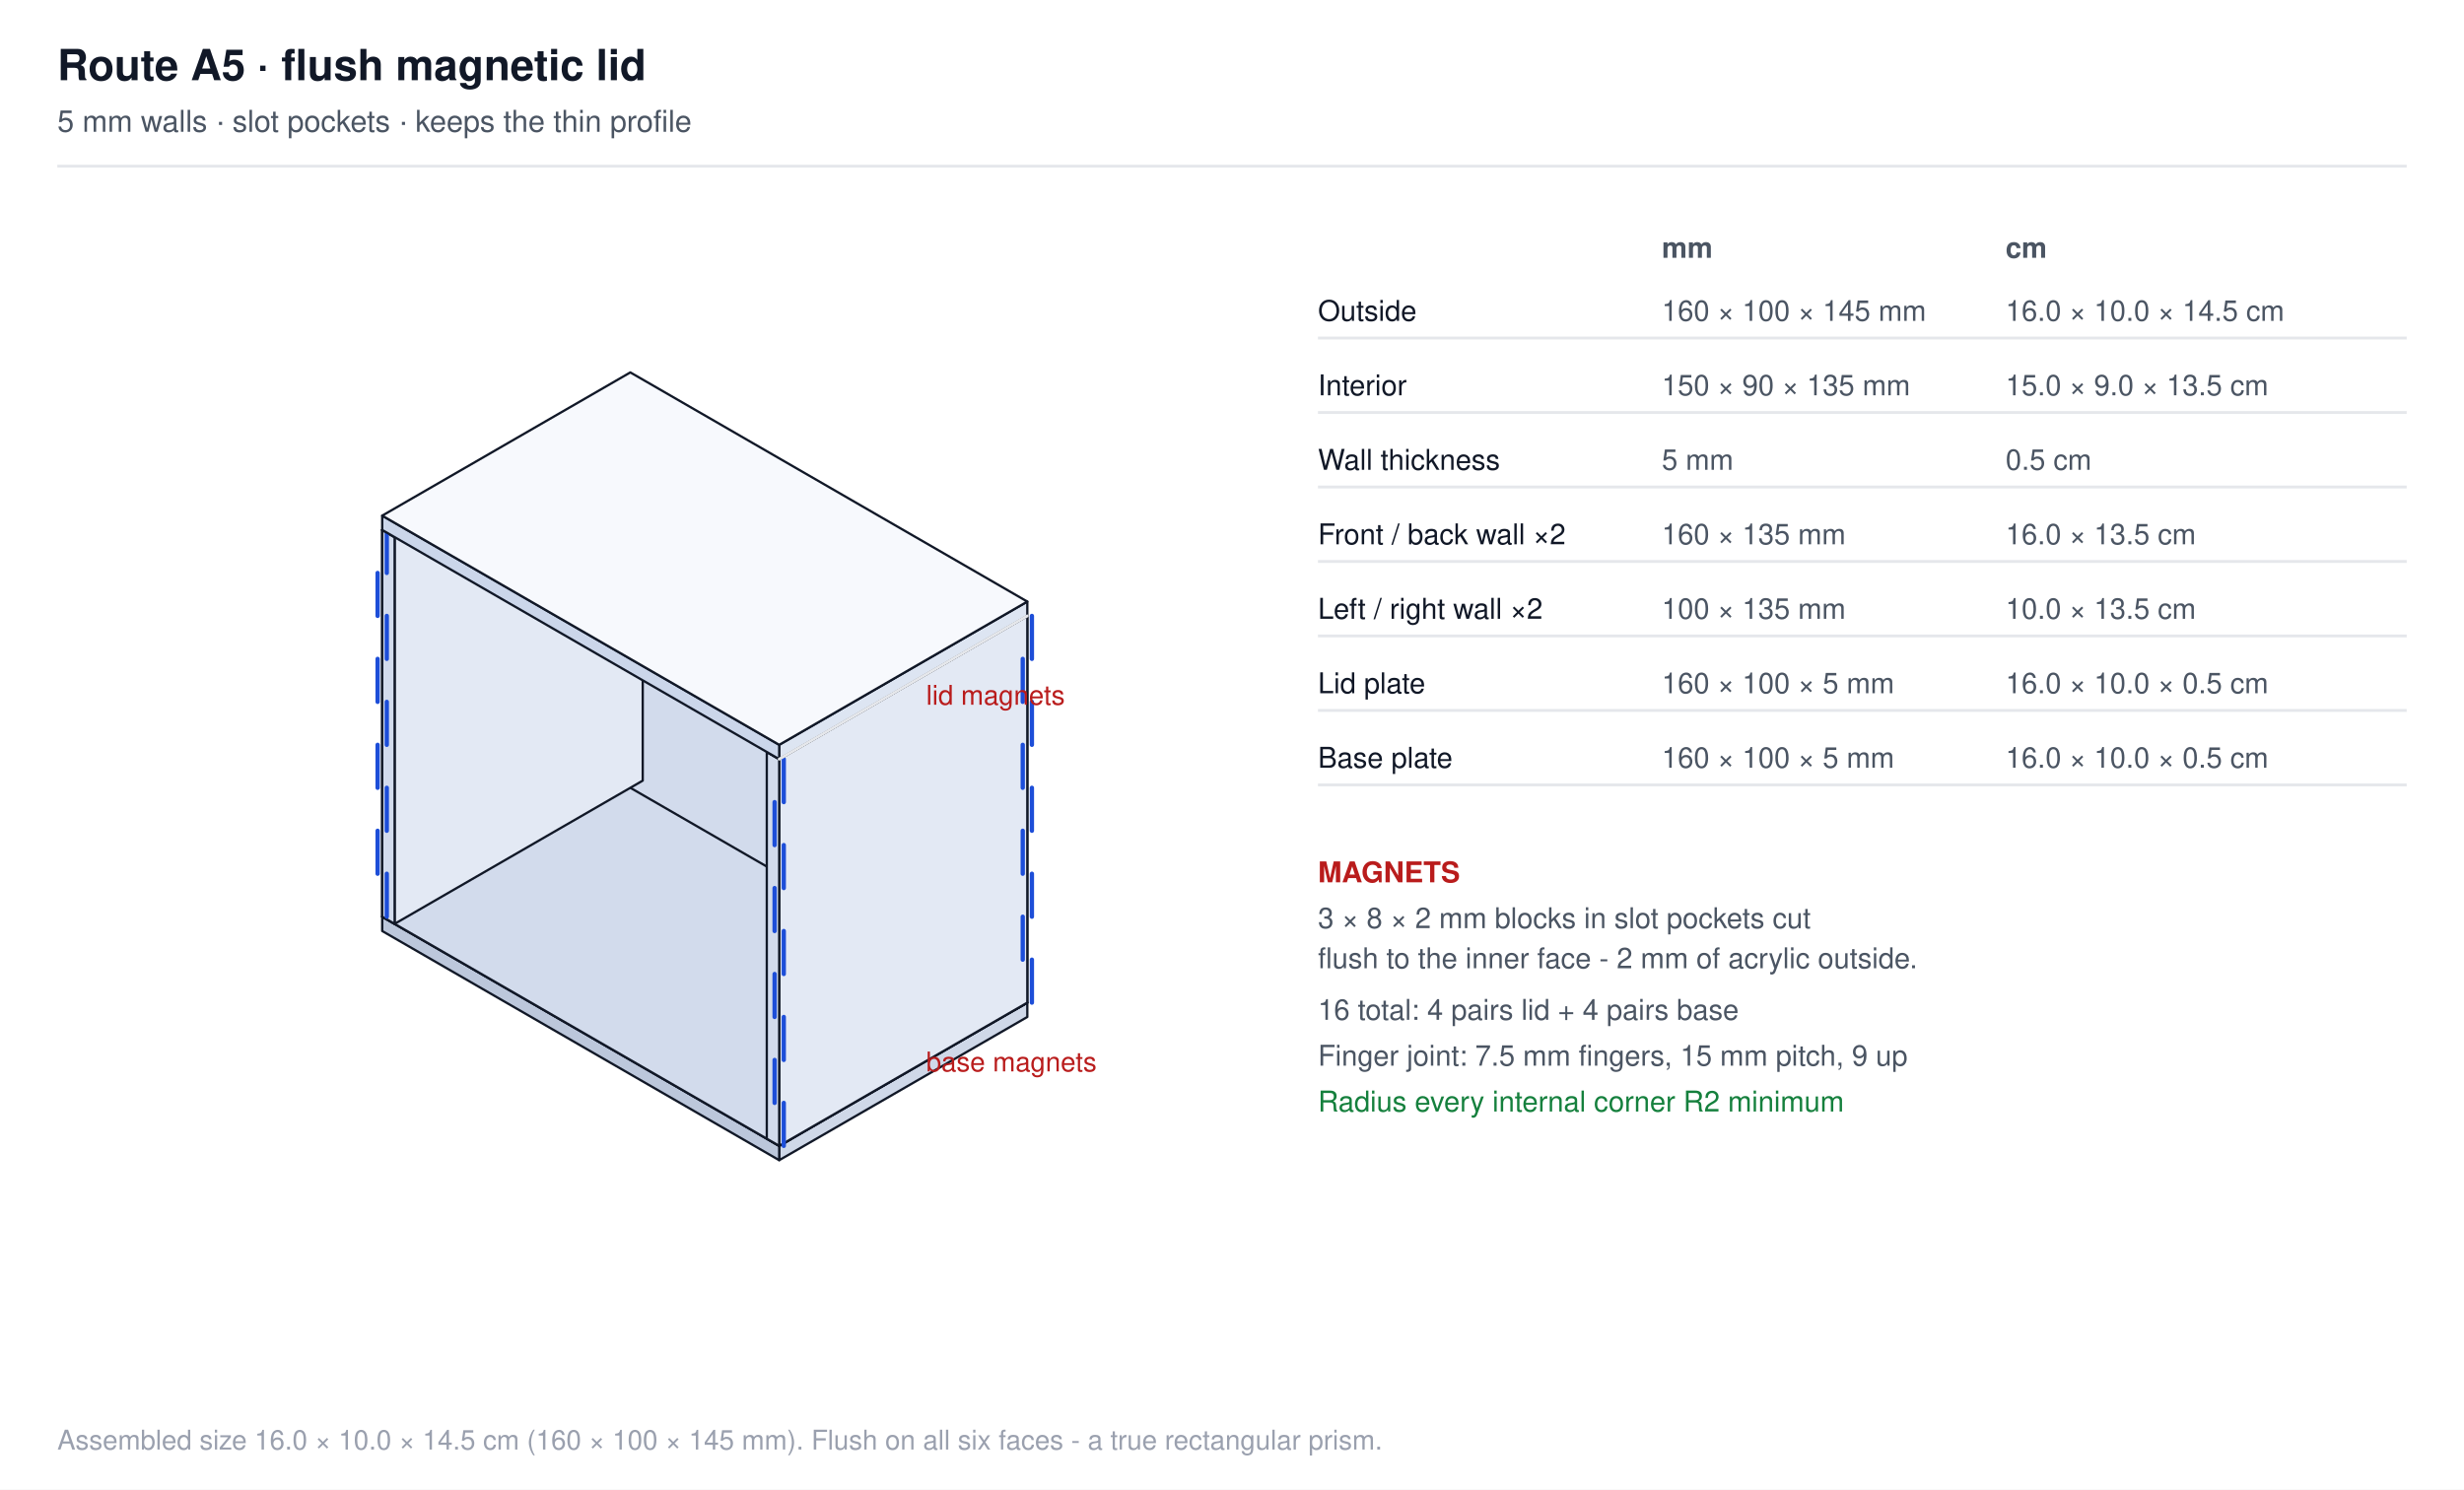
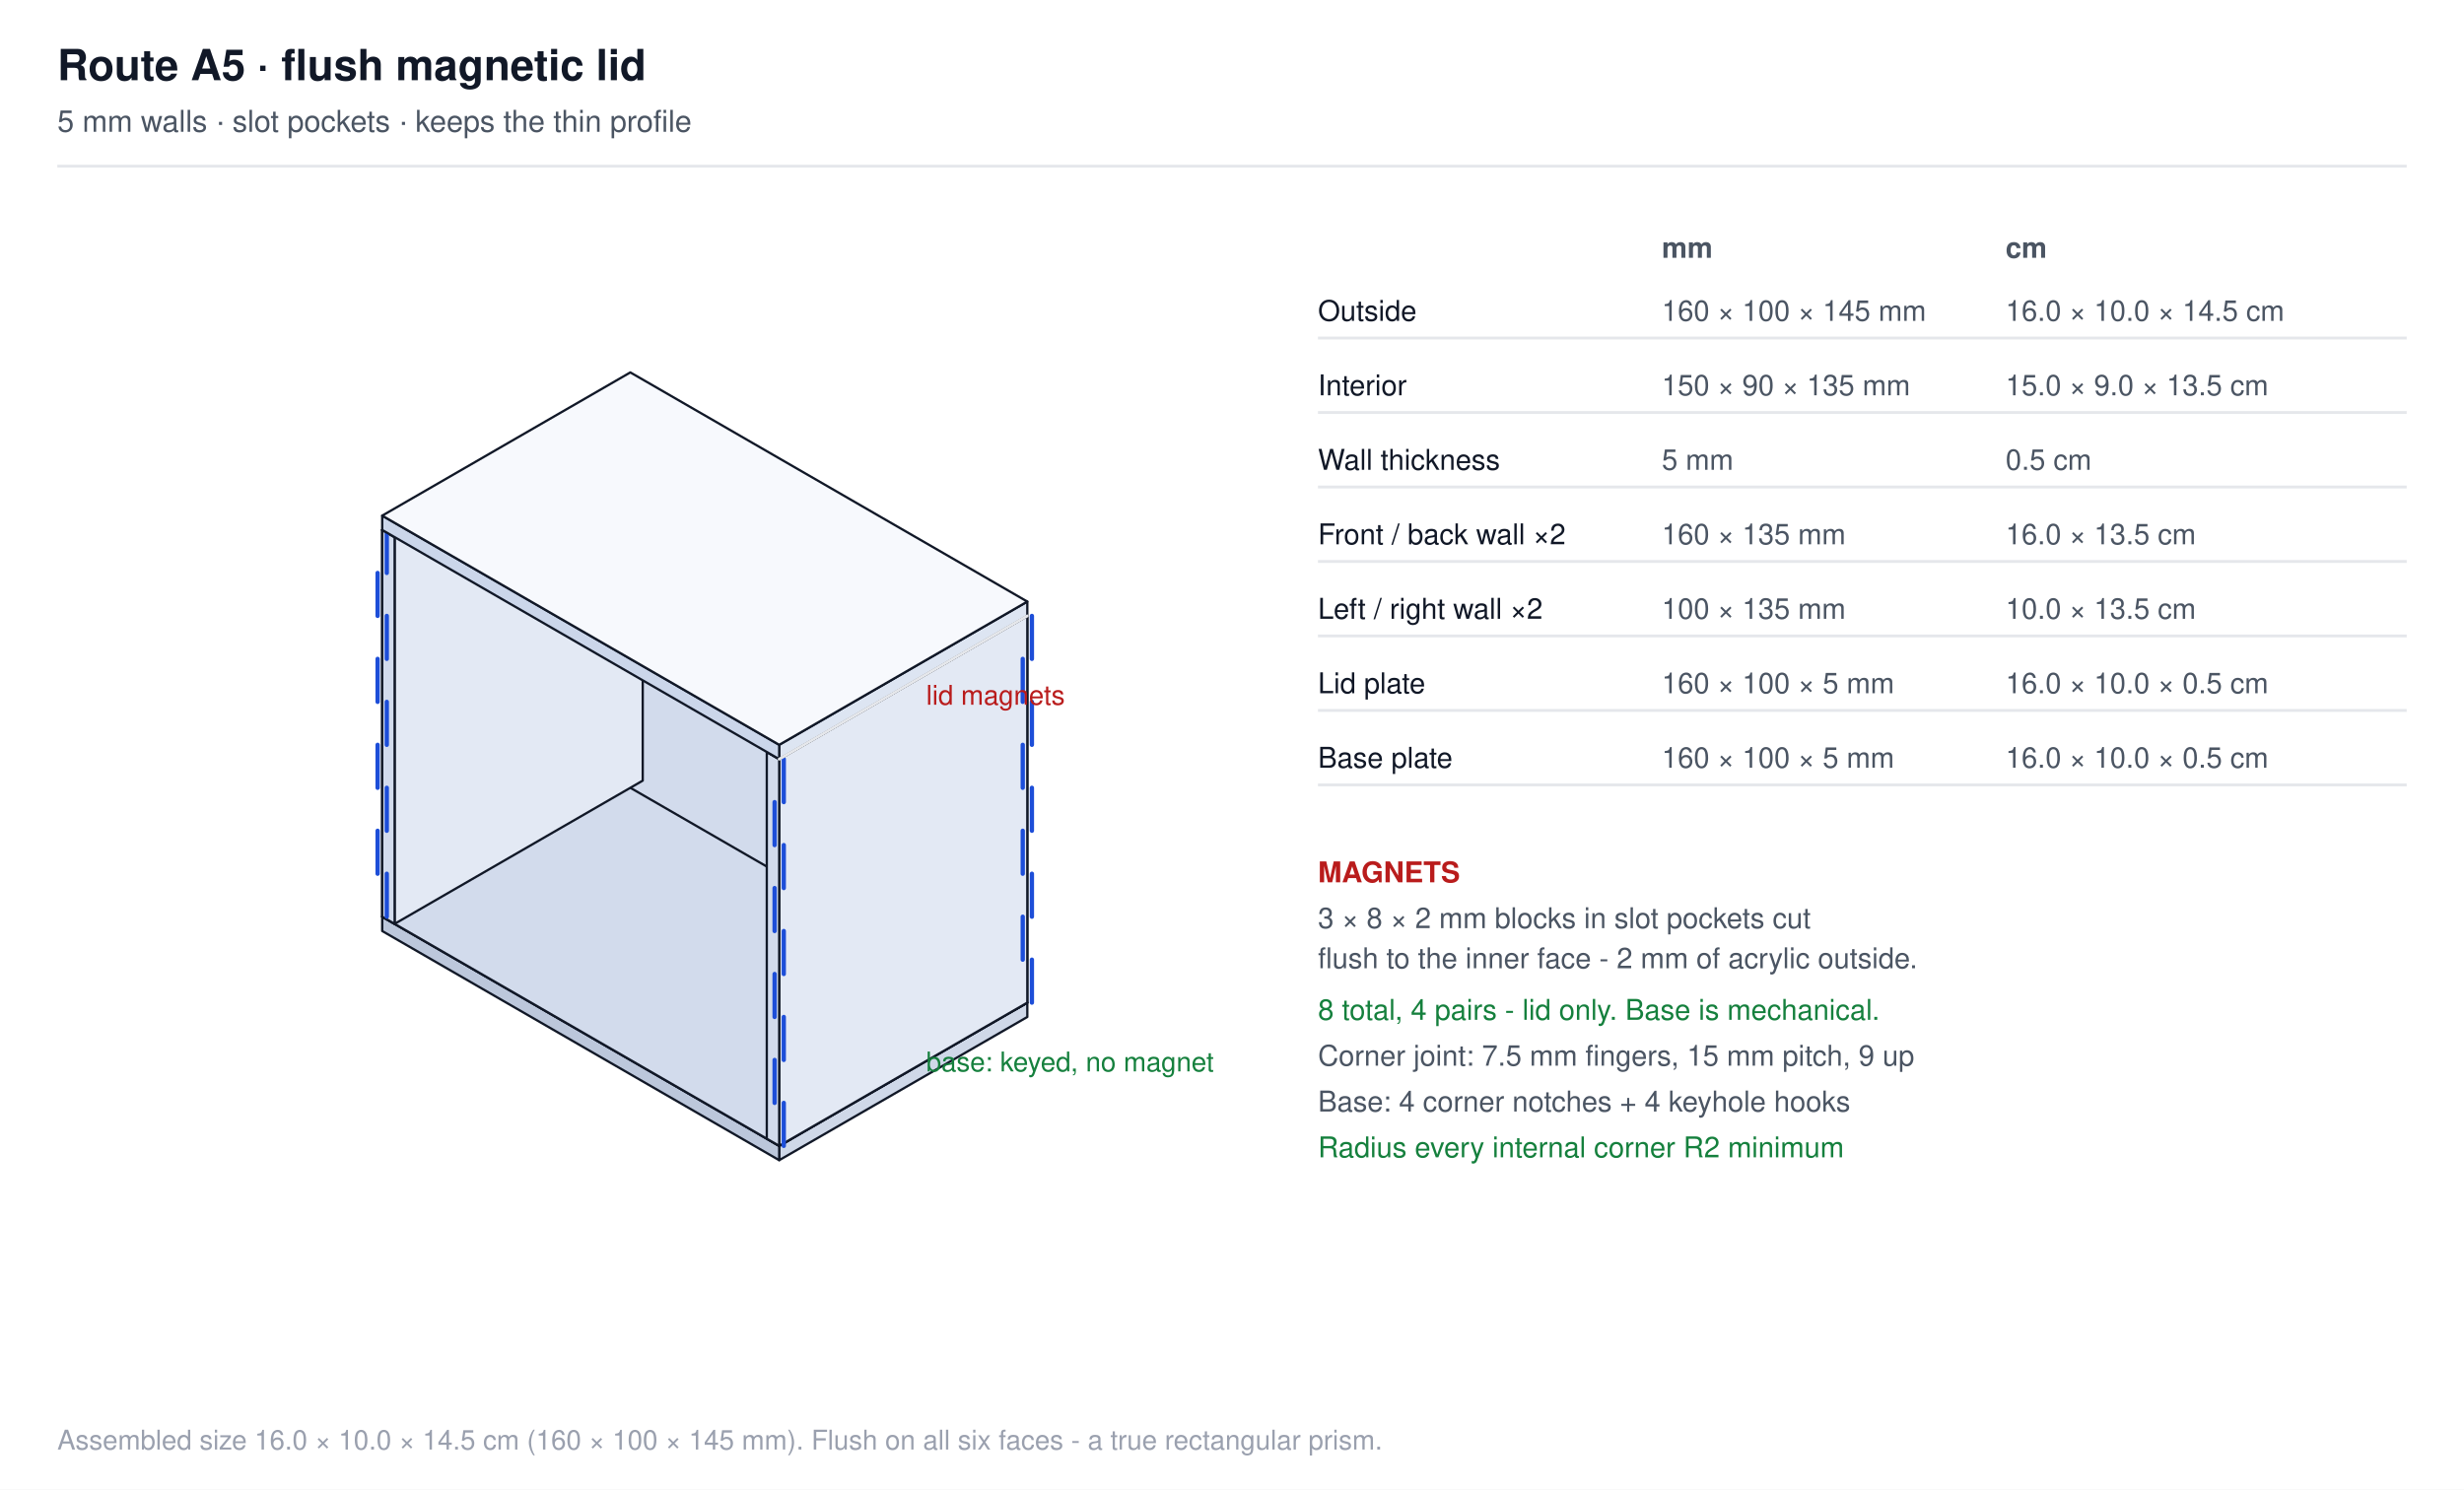
<svg xmlns="http://www.w3.org/2000/svg" width="860" height="520" viewBox="0 0 860 520" font-family="Helvetica, Arial, sans-serif">
  <rect width="860" height="520" fill="#ffffff" />
  <text x="20" y="28" font-size="15" fill="#111827" text-anchor="start" font-weight="bold">Route A5 · flush magnetic lid</text>
  <text x="20" y="46" font-size="10.5" fill="#4b5563" text-anchor="start" font-weight="normal">5 mm walls · slot pockets · keeps the thin profile</text>
  <line x1="20" y1="58" x2="840" y2="58" stroke="#e5e7eb" />
  <polygon points="358.56,355.00 271.96,405.00 271.96,400.00 358.56,350.00" fill="#cfd8e8" stroke="#111827" stroke-width="0.8" stroke-linejoin="round" />
  <polygon points="133.40,325.00 271.96,405.00 271.96,400.00 133.40,320.00" fill="#bcc7db" stroke="#111827" stroke-width="0.8" stroke-linejoin="round" />
  <polygon points="220.00,270.00 358.56,350.00 271.96,400.00 133.40,320.00" fill="#eef2f9" stroke="#111827" stroke-width="0.8" stroke-linejoin="round" />
  <polygon points="276.29,397.50 271.96,400.00 271.96,265.00 276.29,262.50" fill="#e3e9f4" stroke="#111827" stroke-width="0.8" stroke-linejoin="round" />
  <polygon points="133.40,320.00 271.96,400.00 271.96,265.00 133.40,185.00" fill="#d2dbec" stroke="#111827" stroke-width="0.8" stroke-linejoin="round" />
  <polygon points="137.73,182.50 276.29,262.50 271.96,265.00 133.40,185.00" fill="#f7f9fd" stroke="#111827" stroke-width="0.8" stroke-linejoin="round" />
  <polygon points="358.56,350.00 354.23,352.50 354.23,217.50 358.56,215.00" fill="#e3e9f4" stroke="#111827" stroke-width="0.8" stroke-linejoin="round" />
  <polygon points="215.67,272.50 354.23,352.50 354.23,217.50 215.67,137.50" fill="#d2dbec" stroke="#111827" stroke-width="0.8" stroke-linejoin="round" />
  <polygon points="220.00,135.00 358.56,215.00 354.23,217.50 215.67,137.50" fill="#f7f9fd" stroke="#111827" stroke-width="0.8" stroke-linejoin="round" />
  <polygon points="224.33,272.50 137.73,322.50 137.73,187.50 224.33,137.50" fill="#e3e9f4" stroke="#111827" stroke-width="0.8" stroke-linejoin="round" />
  <polygon points="133.40,320.00 137.73,322.50 137.73,187.50 133.40,185.00" fill="#d2dbec" stroke="#111827" stroke-width="0.8" stroke-linejoin="round" />
  <polygon points="220.00,135.00 224.33,137.50 137.73,187.50 133.40,185.00" fill="#f7f9fd" stroke="#111827" stroke-width="0.8" stroke-linejoin="round" />
  <polygon points="358.56,350.00 271.96,400.00 271.96,265.00 358.56,215.00" fill="#e3e9f4" stroke="#111827" stroke-width="0.8" stroke-linejoin="round" />
  <polygon points="267.63,397.50 271.96,400.00 271.96,265.00 267.63,262.50" fill="#d2dbec" stroke="#111827" stroke-width="0.8" stroke-linejoin="round" />
  <polygon points="354.23,212.50 358.56,215.00 271.96,265.00 267.63,262.50" fill="#f7f9fd" stroke="#111827" stroke-width="0.8" stroke-linejoin="round" />
  <line x1="273.56" y1="400.00" x2="273.56" y2="385.00" stroke="#1d4ed8" stroke-width="1.5" stroke-linecap="round" />
  <line x1="270.36" y1="385.00" x2="270.36" y2="370.00" stroke="#1d4ed8" stroke-width="1.5" stroke-linecap="round" />
  <line x1="273.56" y1="370.00" x2="273.56" y2="355.00" stroke="#1d4ed8" stroke-width="1.5" stroke-linecap="round" />
  <line x1="270.36" y1="355.00" x2="270.36" y2="340.00" stroke="#1d4ed8" stroke-width="1.5" stroke-linecap="round" />
  <line x1="273.56" y1="340.00" x2="273.56" y2="325.00" stroke="#1d4ed8" stroke-width="1.5" stroke-linecap="round" />
  <line x1="270.36" y1="325.00" x2="270.36" y2="310.00" stroke="#1d4ed8" stroke-width="1.5" stroke-linecap="round" />
  <line x1="273.56" y1="310.00" x2="273.56" y2="295.00" stroke="#1d4ed8" stroke-width="1.5" stroke-linecap="round" />
  <line x1="270.36" y1="295.00" x2="270.36" y2="280.00" stroke="#1d4ed8" stroke-width="1.5" stroke-linecap="round" />
  <line x1="273.56" y1="280.00" x2="273.56" y2="265.00" stroke="#1d4ed8" stroke-width="1.5" stroke-linecap="round" />
  <line x1="360.16" y1="350.00" x2="360.16" y2="335.00" stroke="#1d4ed8" stroke-width="1.5" stroke-linecap="round" />
  <line x1="356.96" y1="335.00" x2="356.96" y2="320.00" stroke="#1d4ed8" stroke-width="1.5" stroke-linecap="round" />
  <line x1="360.16" y1="320.00" x2="360.16" y2="305.00" stroke="#1d4ed8" stroke-width="1.5" stroke-linecap="round" />
  <line x1="356.96" y1="305.00" x2="356.96" y2="290.00" stroke="#1d4ed8" stroke-width="1.5" stroke-linecap="round" />
  <line x1="360.16" y1="290.00" x2="360.16" y2="275.00" stroke="#1d4ed8" stroke-width="1.5" stroke-linecap="round" />
  <line x1="356.96" y1="275.00" x2="356.96" y2="260.00" stroke="#1d4ed8" stroke-width="1.5" stroke-linecap="round" />
  <line x1="360.16" y1="260.00" x2="360.16" y2="245.00" stroke="#1d4ed8" stroke-width="1.5" stroke-linecap="round" />
  <line x1="356.96" y1="245.00" x2="356.96" y2="230.00" stroke="#1d4ed8" stroke-width="1.5" stroke-linecap="round" />
  <line x1="360.16" y1="230.00" x2="360.16" y2="215.00" stroke="#1d4ed8" stroke-width="1.5" stroke-linecap="round" />
  <line x1="135.00" y1="320.00" x2="135.00" y2="305.00" stroke="#1d4ed8" stroke-width="1.5" stroke-linecap="round" />
  <line x1="131.80" y1="305.00" x2="131.80" y2="290.00" stroke="#1d4ed8" stroke-width="1.5" stroke-linecap="round" />
  <line x1="135.00" y1="290.00" x2="135.00" y2="275.00" stroke="#1d4ed8" stroke-width="1.5" stroke-linecap="round" />
  <line x1="131.80" y1="275.00" x2="131.80" y2="260.00" stroke="#1d4ed8" stroke-width="1.5" stroke-linecap="round" />
  <line x1="135.00" y1="260.00" x2="135.00" y2="245.00" stroke="#1d4ed8" stroke-width="1.5" stroke-linecap="round" />
  <line x1="131.80" y1="245.00" x2="131.80" y2="230.00" stroke="#1d4ed8" stroke-width="1.5" stroke-linecap="round" />
  <line x1="135.00" y1="230.00" x2="135.00" y2="215.00" stroke="#1d4ed8" stroke-width="1.5" stroke-linecap="round" />
  <line x1="131.80" y1="215.00" x2="131.80" y2="200.00" stroke="#1d4ed8" stroke-width="1.5" stroke-linecap="round" />
  <line x1="135.00" y1="200.00" x2="135.00" y2="185.00" stroke="#1d4ed8" stroke-width="1.5" stroke-linecap="round" />
  <polygon points="358.56,215.00 271.96,265.00 271.96,260.00 358.56,210.00" fill="#dde5f2" stroke="#111827" stroke-width="0.8" stroke-linejoin="round" />
  <polygon points="133.40,185.00 271.96,265.00 271.96,260.00 133.40,180.00" fill="#cbd6ea" stroke="#111827" stroke-width="0.8" stroke-linejoin="round" />
  <polygon points="220.00,130.00 358.56,210.00 271.96,260.00 133.40,180.00" fill="#f7f9fd" stroke="#111827" stroke-width="0.8" stroke-linejoin="round" />
  <line x1="271.96" y1="265.00" x2="358.56" y2="215.00" stroke="#e5e7eb" stroke-width="1" stroke-linecap="round" />
  <text x="323.263" y="246.0" font-size="9.5" fill="#b91c1c" text-anchor="start" font-weight="normal">lid magnets</text>
-   <text x="323.263" y="374.0" font-size="9.5" fill="#b91c1c" text-anchor="start" font-weight="normal">base magnets</text>
+   <text x="323.263" y="374.0" font-size="9.5" fill="#15803d" text-anchor="start" font-weight="normal">base: keyed, no magnet</text>
  <text x="580" y="90" font-size="10" fill="#4b5563" text-anchor="start" font-weight="bold">mm</text>
  <text x="700" y="90" font-size="10" fill="#4b5563" text-anchor="start" font-weight="bold">cm</text>
  <text x="460" y="112" font-size="10" fill="#111827" text-anchor="start" font-weight="normal">Outside</text>
  <text x="580" y="112" font-size="10" fill="#4b5563" text-anchor="start" font-weight="normal">160 × 100 × 145 mm</text>
  <text x="700" y="112" font-size="10" fill="#4b5563" text-anchor="start" font-weight="normal">16.0 × 10.0 × 14.5 cm</text>
  <line x1="460" y1="118" x2="840" y2="118" stroke="#e5e7eb" />
  <text x="460" y="138" font-size="10" fill="#111827" text-anchor="start" font-weight="normal">Interior</text>
  <text x="580" y="138" font-size="10" fill="#4b5563" text-anchor="start" font-weight="normal">150 × 90 × 135 mm</text>
  <text x="700" y="138" font-size="10" fill="#4b5563" text-anchor="start" font-weight="normal">15.0 × 9.0 × 13.5 cm</text>
  <line x1="460" y1="144" x2="840" y2="144" stroke="#e5e7eb" />
  <text x="460" y="164" font-size="10" fill="#111827" text-anchor="start" font-weight="normal">Wall thickness</text>
  <text x="580" y="164" font-size="10" fill="#4b5563" text-anchor="start" font-weight="normal">5 mm</text>
  <text x="700" y="164" font-size="10" fill="#4b5563" text-anchor="start" font-weight="normal">0.5 cm</text>
  <line x1="460" y1="170" x2="840" y2="170" stroke="#e5e7eb" />
  <text x="460" y="190" font-size="10" fill="#111827" text-anchor="start" font-weight="normal">Front / back wall ×2</text>
  <text x="580" y="190" font-size="10" fill="#4b5563" text-anchor="start" font-weight="normal">160 × 135 mm</text>
  <text x="700" y="190" font-size="10" fill="#4b5563" text-anchor="start" font-weight="normal">16.0 × 13.5 cm</text>
  <line x1="460" y1="196" x2="840" y2="196" stroke="#e5e7eb" />
  <text x="460" y="216" font-size="10" fill="#111827" text-anchor="start" font-weight="normal">Left / right wall ×2</text>
  <text x="580" y="216" font-size="10" fill="#4b5563" text-anchor="start" font-weight="normal">100 × 135 mm</text>
  <text x="700" y="216" font-size="10" fill="#4b5563" text-anchor="start" font-weight="normal">10.0 × 13.5 cm</text>
  <line x1="460" y1="222" x2="840" y2="222" stroke="#e5e7eb" />
  <text x="460" y="242" font-size="10" fill="#111827" text-anchor="start" font-weight="normal">Lid plate</text>
  <text x="580" y="242" font-size="10" fill="#4b5563" text-anchor="start" font-weight="normal">160 × 100 × 5 mm</text>
  <text x="700" y="242" font-size="10" fill="#4b5563" text-anchor="start" font-weight="normal">16.0 × 10.0 × 0.5 cm</text>
  <line x1="460" y1="248" x2="840" y2="248" stroke="#e5e7eb" />
  <text x="460" y="268" font-size="10" fill="#111827" text-anchor="start" font-weight="normal">Base plate</text>
  <text x="580" y="268" font-size="10" fill="#4b5563" text-anchor="start" font-weight="normal">160 × 100 × 5 mm</text>
  <text x="700" y="268" font-size="10" fill="#4b5563" text-anchor="start" font-weight="normal">16.0 × 10.0 × 0.5 cm</text>
  <line x1="460" y1="274" x2="840" y2="274" stroke="#e5e7eb" />
  <text x="460" y="308" font-size="10" fill="#b91c1c" text-anchor="start" font-weight="bold">MAGNETS</text>
  <text x="460" y="324" font-size="10" fill="#4b5563" text-anchor="start" font-weight="normal">3 × 8 × 2 mm blocks in slot pockets cut</text>
  <text x="460" y="338" font-size="10" fill="#4b5563" text-anchor="start" font-weight="normal">flush to the inner face - 2 mm of acrylic outside.</text>
-   <text x="460" y="356" font-size="10" fill="#4b5563" text-anchor="start" font-weight="normal">16 total: 4 pairs lid + 4 pairs base</text>
-   <text x="460" y="372" font-size="10" fill="#4b5563" text-anchor="start" font-weight="normal">Finger joint: 7.5 mm fingers, 15 mm pitch, 9 up</text>
-   <text x="460" y="388" font-size="10" fill="#15803d" text-anchor="start" font-weight="normal">Radius every internal corner R2 minimum</text>
+   <text x="460" y="356" font-size="10" fill="#15803d" text-anchor="start" font-weight="normal">8 total, 4 pairs - lid only. Base is mechanical.</text>
+   <text x="460" y="372" font-size="10" fill="#4b5563" text-anchor="start" font-weight="normal">Corner joint: 7.5 mm fingers, 15 mm pitch, 9 up</text>
+   <text x="460" y="388" font-size="10" fill="#4b5563" text-anchor="start" font-weight="normal">Base: 4 corner notches + 4 keyhole hooks</text>
+   <text x="460" y="404" font-size="10" fill="#15803d" text-anchor="start" font-weight="normal">Radius every internal corner R2 minimum</text>
  <text x="20" y="506" font-size="9.5" fill="#9aa0ae" text-anchor="start" font-weight="normal">Assembled size 16.0 × 10.0 × 14.5 cm (160 × 100 × 145 mm). Flush on all six faces - a true rectangular prism.</text>
</svg>
